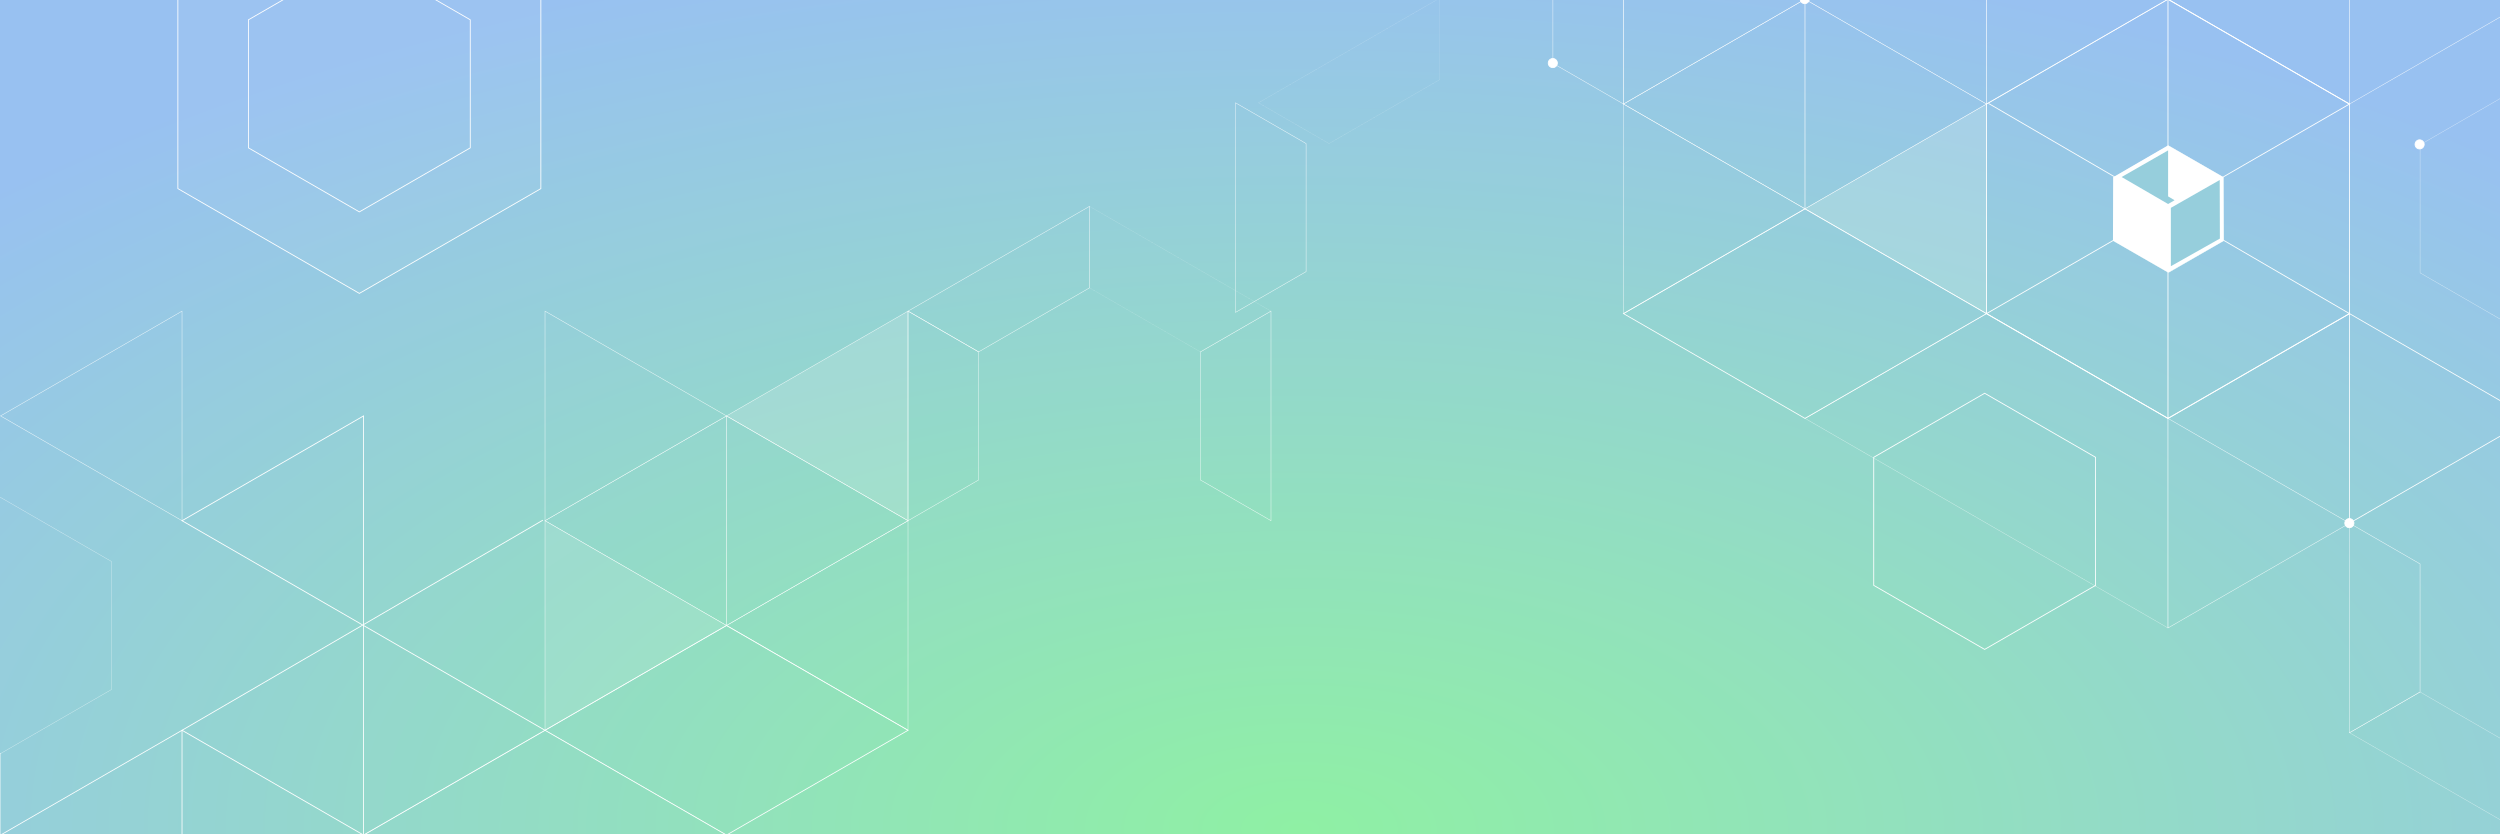
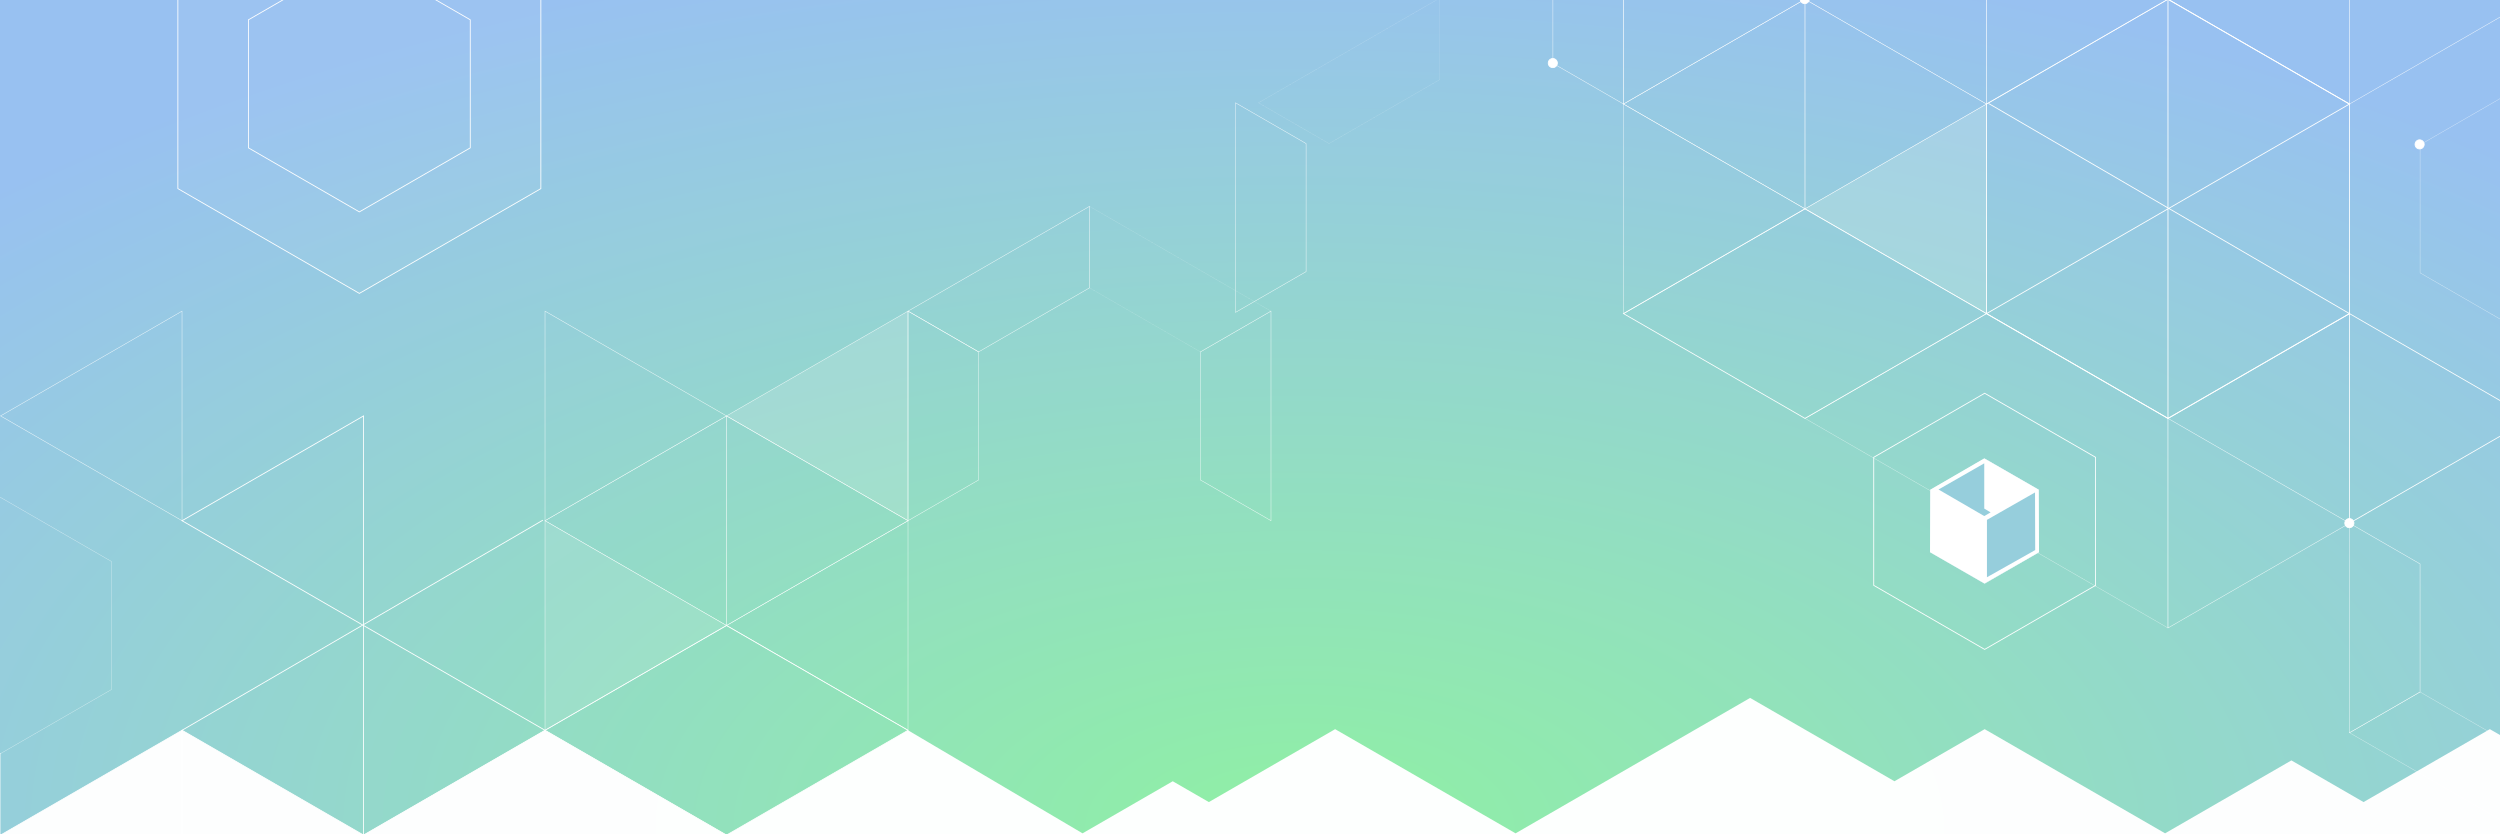
<svg xmlns="http://www.w3.org/2000/svg" xmlns:xlink="http://www.w3.org/1999/xlink" width="1200" height="400" viewBox="0 0 317.5 105.833" version="1.1" id="svg8" enable-background="new">
  <defs id="defs2">
    <linearGradient id="linearGradient10929">
      <stop id="stop10927" offset="0" style="stop-color:#8ff0a4;stop-opacity:1" />
      <stop id="stop10925" offset="1" style="stop-color:#98c1f1;stop-opacity:1;" />
    </linearGradient>
    <radialGradient xlink:href="#linearGradient10929" id="radialGradient10931" cx="126.397" cy="192.753" fx="126.397" fy="192.753" r="162.322" gradientTransform="matrix(1.436003,0.00660932,-0.00326124,0.7074172,-15.77789,-31.88768)" gradientUnits="userSpaceOnUse" />
  </defs>
  <g id="layer2" style="">
    <rect style="opacity:1;vector-effect:none;fill:url(#radialGradient10931);fill-opacity:1;stroke:#5e5c64;stroke-width:0.001px;stroke-linecap:butt;stroke-linejoin:miter;stroke-miterlimit:4;stroke-dasharray:none;stroke-dashoffset:0;stroke-opacity:1;marker:none;marker-start:none;marker-mid:none;marker-end:none;paint-order:normal" id="rect10907" width="324.644" height="112.183" x="-1.852" y="-1.587" />
  </g>
  <g id="layer1" transform="translate(0,-191.1667)">
    <path id="path22728" d="m 275.333,191.072 -23.05,13.308 v 26.616 l 23.05,13.308 23.05,-13.308 v -26.616 z" style="color:#000000;clip-rule:nonzero;display:inline;overflow:visible;visibility:visible;opacity:1;isolation:auto;mix-blend-mode:normal;color-interpolation:sRGB;color-interpolation-filters:linearRGB;solid-color:#000000;solid-opacity:1;vector-effect:none;fill:none;fill-opacity:1;fill-rule:nonzero;stroke:#ffffff;stroke-width:0.106;stroke-linecap:butt;stroke-linejoin:miter;stroke-miterlimit:4;stroke-dasharray:none;stroke-dashoffset:0;stroke-opacity:1;marker:none;marker-start:none;marker-mid:none;marker-end:none;paint-order:normal;color-rendering:auto;image-rendering:auto;shape-rendering:auto;text-rendering:auto;enable-background:accumulate" />
    <path id="path22730" d="m 252.549,204.308 45.834,26.687 -23.05,13.308 v -53.231 l 23.05,13.308 -46.1,26.616 23.05,13.308" style="color:#000000;clip-rule:nonzero;display:inline;overflow:visible;visibility:visible;opacity:1;isolation:auto;mix-blend-mode:normal;color-interpolation:sRGB;color-interpolation-filters:linearRGB;solid-color:#000000;solid-opacity:1;vector-effect:none;fill:none;fill-opacity:1;fill-rule:nonzero;stroke:#ffffff;stroke-width:0.106;stroke-linecap:butt;stroke-linejoin:miter;stroke-miterlimit:4;stroke-dasharray:none;stroke-dashoffset:0;stroke-opacity:1;marker:none;marker-start:none;marker-mid:none;marker-end:none;paint-order:normal;color-rendering:auto;image-rendering:auto;shape-rendering:auto;text-rendering:auto;enable-background:accumulate" />
    <path style="color:#000000;clip-rule:nonzero;display:inline;overflow:visible;visibility:visible;opacity:1;isolation:auto;mix-blend-mode:normal;color-interpolation:sRGB;color-interpolation-filters:linearRGB;solid-color:#000000;solid-opacity:1;vector-effect:none;fill:none;fill-opacity:1;fill-rule:nonzero;stroke:#ffffff;stroke-width:0.106;stroke-linecap:butt;stroke-linejoin:miter;stroke-miterlimit:4;stroke-dasharray:none;stroke-dashoffset:0;stroke-opacity:1;marker:none;marker-start:none;marker-mid:none;marker-end:none;paint-order:normal;color-rendering:auto;image-rendering:auto;shape-rendering:auto;text-rendering:auto;enable-background:accumulate" d="m 252.05,241.11 -14.086,8.133 v 16.265 l 14.086,8.133 14.086,-8.133 v -16.265 z" id="path22732" />
    <path id="path22778" d="m 275.333,191.072 23.05,-13.308 v 26.616 z" style="color:#000000;clip-rule:nonzero;display:inline;overflow:visible;visibility:visible;opacity:1;isolation:auto;mix-blend-mode:normal;color-interpolation:sRGB;color-interpolation-filters:linearRGB;solid-color:#000000;solid-opacity:1;vector-effect:none;fill:none;fill-opacity:1;fill-rule:nonzero;stroke:#ffffff;stroke-width:0.03;stroke-linecap:butt;stroke-linejoin:miter;stroke-miterlimit:4;stroke-dasharray:none;stroke-dashoffset:0;stroke-opacity:1;marker:none;marker-start:none;marker-mid:none;marker-end:none;paint-order:normal;color-rendering:auto;image-rendering:auto;shape-rendering:auto;text-rendering:auto;enable-background:accumulate" />
    <path style="color:#000000;clip-rule:nonzero;display:inline;overflow:visible;visibility:visible;opacity:1;isolation:auto;mix-blend-mode:normal;color-interpolation:sRGB;color-interpolation-filters:linearRGB;solid-color:#000000;solid-opacity:1;vector-effect:none;fill:none;fill-opacity:1;fill-rule:nonzero;stroke:#ffffff;stroke-width:0.05;stroke-linecap:butt;stroke-linejoin:miter;stroke-miterlimit:4;stroke-dasharray:none;stroke-dashoffset:0;stroke-opacity:1;marker:none;marker-start:none;marker-mid:none;marker-end:none;paint-order:normal;color-rendering:auto;image-rendering:auto;shape-rendering:auto;text-rendering:auto;enable-background:accumulate" d="m 321.433,191.072 -23.05,-13.308 v 26.616 z" id="path22780" />
    <path id="path22782" d="m 252.284,204.379 v -26.616 l 23.05,13.308 z" style="color:#000000;clip-rule:nonzero;display:inline;overflow:visible;visibility:visible;opacity:1;isolation:auto;mix-blend-mode:normal;color-interpolation:sRGB;color-interpolation-filters:linearRGB;solid-color:#000000;solid-opacity:1;vector-effect:none;fill:none;fill-opacity:1;fill-rule:nonzero;stroke:#ffffff;stroke-width:0.05;stroke-linecap:butt;stroke-linejoin:miter;stroke-miterlimit:4;stroke-dasharray:none;stroke-dashoffset:0;stroke-opacity:1;marker:none;marker-start:none;marker-mid:none;marker-end:none;paint-order:normal;color-rendering:auto;image-rendering:auto;shape-rendering:auto;text-rendering:auto;enable-background:accumulate" />
    <path style="color:#000000;clip-rule:nonzero;display:inline;overflow:visible;visibility:visible;opacity:1;isolation:auto;mix-blend-mode:normal;color-interpolation:sRGB;color-interpolation-filters:linearRGB;solid-color:#000000;solid-opacity:1;vector-effect:none;fill:none;fill-opacity:1;fill-rule:nonzero;stroke:#ffffff;stroke-width:0.05;stroke-linecap:butt;stroke-linejoin:miter;stroke-miterlimit:4;stroke-dasharray:none;stroke-dashoffset:0;stroke-opacity:1;marker:none;marker-start:none;marker-mid:none;marker-end:none;paint-order:normal;color-rendering:auto;image-rendering:auto;shape-rendering:auto;text-rendering:auto;enable-background:accumulate" d="m 252.284,204.379 v -26.616 l -23.05,13.308 z" id="path22784" />
    <path style="color:#000000;clip-rule:nonzero;display:inline;overflow:visible;visibility:visible;opacity:1;isolation:auto;mix-blend-mode:normal;color-interpolation:sRGB;color-interpolation-filters:linearRGB;solid-color:#000000;solid-opacity:1;vector-effect:none;fill:none;fill-opacity:1;fill-rule:nonzero;stroke:#ffffff;stroke-width:0.03;stroke-linecap:butt;stroke-linejoin:miter;stroke-miterlimit:4;stroke-dasharray:none;stroke-dashoffset:0;stroke-opacity:1;marker:none;marker-start:none;marker-mid:none;marker-end:none;paint-order:normal;color-rendering:auto;image-rendering:auto;shape-rendering:auto;text-rendering:auto;enable-background:accumulate" d="m 229.234,217.687 v -26.616 l 23.05,13.308 z" id="path22786" />
    <path id="path22788" d="m 252.284,230.995 v -26.616 l -23.05,13.308 z" style="color:#000000;clip-rule:nonzero;display:inline;overflow:visible;visibility:visible;opacity:1;isolation:auto;mix-blend-mode:normal;color-interpolation:sRGB;color-interpolation-filters:linearRGB;solid-color:#000000;solid-opacity:1;vector-effect:none;fill:#eafced;fill-opacity:0.189;fill-rule:nonzero;stroke:#ffffff;stroke-width:0.05;stroke-linecap:butt;stroke-linejoin:miter;stroke-miterlimit:4;stroke-dasharray:none;stroke-dashoffset:0;stroke-opacity:1;marker:none;marker-start:none;marker-mid:none;marker-end:none;paint-order:normal;color-rendering:auto;image-rendering:auto;shape-rendering:auto;text-rendering:auto;enable-background:accumulate" />
    <path id="path22790" d="m 206.184,230.995 v -26.616 l 23.05,13.308 z" style="color:#000000;clip-rule:nonzero;display:inline;overflow:visible;visibility:visible;opacity:1;isolation:auto;mix-blend-mode:normal;color-interpolation:sRGB;color-interpolation-filters:linearRGB;solid-color:#000000;solid-opacity:1;vector-effect:none;fill:none;fill-opacity:1;fill-rule:nonzero;stroke:#ffffff;stroke-width:0.05;stroke-linecap:butt;stroke-linejoin:miter;stroke-miterlimit:4;stroke-dasharray:none;stroke-dashoffset:0;stroke-opacity:1;marker:none;marker-start:none;marker-mid:none;marker-end:none;paint-order:normal;color-rendering:auto;image-rendering:auto;shape-rendering:auto;text-rendering:auto;enable-background:accumulate" />
    <path id="path22792" d="m 229.234,217.687 v -26.616 l -23.05,13.308 z" style="color:#000000;clip-rule:nonzero;display:inline;overflow:visible;visibility:visible;opacity:1;isolation:auto;mix-blend-mode:normal;color-interpolation:sRGB;color-interpolation-filters:linearRGB;solid-color:#000000;solid-opacity:1;vector-effect:none;fill:none;fill-opacity:1;fill-rule:nonzero;stroke:#ffffff;stroke-width:0.05;stroke-linecap:butt;stroke-linejoin:miter;stroke-miterlimit:4;stroke-dasharray:none;stroke-dashoffset:0;stroke-opacity:1;marker:none;marker-start:none;marker-mid:none;marker-end:none;paint-order:normal;color-rendering:auto;image-rendering:auto;shape-rendering:auto;text-rendering:auto;enable-background:accumulate" />
    <path id="path22794" d="m 229.234,217.687 -23.05,13.308 23.05,13.308 23.05,-13.308 z" style="color:#000000;clip-rule:nonzero;display:inline;overflow:visible;visibility:visible;opacity:1;isolation:auto;mix-blend-mode:normal;color-interpolation:sRGB;color-interpolation-filters:linearRGB;solid-color:#000000;solid-opacity:1;vector-effect:none;fill:none;fill-opacity:1;fill-rule:nonzero;stroke:#ffffff;stroke-width:0.1;stroke-linecap:butt;stroke-linejoin:miter;stroke-miterlimit:4;stroke-dasharray:none;stroke-dashoffset:0;stroke-opacity:1;marker:none;marker-start:none;marker-mid:none;marker-end:none;paint-order:normal;color-rendering:auto;image-rendering:auto;shape-rendering:auto;text-rendering:auto;enable-background:accumulate" />
    <path id="path22796" d="m 275.333,244.303 v 26.616 l 23.05,-13.308 z" style="color:#000000;clip-rule:nonzero;display:inline;overflow:visible;visibility:visible;opacity:1;isolation:auto;mix-blend-mode:normal;color-interpolation:sRGB;color-interpolation-filters:linearRGB;solid-color:#000000;solid-opacity:1;vector-effect:none;fill:none;fill-opacity:1;fill-rule:nonzero;stroke:#ffffff;stroke-width:0.05;stroke-linecap:butt;stroke-linejoin:miter;stroke-miterlimit:4;stroke-dasharray:none;stroke-dashoffset:0;stroke-opacity:1;marker:none;marker-start:none;marker-mid:none;marker-end:none;paint-order:normal;color-rendering:auto;image-rendering:auto;shape-rendering:auto;text-rendering:auto;enable-background:accumulate" />
    <path id="path22798" d="m 275.333,244.303 v 26.616 l -46.099,-26.616 23.05,-13.308 z" style="color:#000000;clip-rule:nonzero;display:inline;overflow:visible;visibility:visible;opacity:1;isolation:auto;mix-blend-mode:normal;color-interpolation:sRGB;color-interpolation-filters:linearRGB;solid-color:#000000;solid-opacity:1;vector-effect:none;fill:none;fill-opacity:1;fill-rule:nonzero;stroke:#ffffff;stroke-width:0.03;stroke-linecap:butt;stroke-linejoin:miter;stroke-miterlimit:4;stroke-dasharray:none;stroke-dashoffset:0;stroke-opacity:1;marker:none;marker-start:none;marker-mid:none;marker-end:none;paint-order:normal;color-rendering:auto;image-rendering:auto;shape-rendering:auto;text-rendering:auto;enable-background:accumulate" />
    <path style="color:#000000;clip-rule:nonzero;display:inline;overflow:visible;visibility:visible;opacity:1;isolation:auto;mix-blend-mode:normal;color-interpolation:sRGB;color-interpolation-filters:linearRGB;solid-color:#000000;solid-opacity:1;vector-effect:none;fill:none;fill-opacity:1;fill-rule:nonzero;stroke:#ffffff;stroke-width:0.05;stroke-linecap:butt;stroke-linejoin:miter;stroke-miterlimit:4;stroke-dasharray:none;stroke-dashoffset:0;stroke-opacity:1;marker:none;marker-start:none;marker-mid:none;marker-end:none;paint-order:normal;color-rendering:auto;image-rendering:auto;shape-rendering:auto;text-rendering:auto;enable-background:accumulate" d="m 206.184,204.379 v -26.616 l 23.05,13.308 z" id="path22800" />
    <path id="path22802" d="m 156.909,204.222 v 26.616 l 8.964,-5.175 v -16.265 z" style="color:#000000;clip-rule:nonzero;display:inline;overflow:visible;visibility:visible;opacity:1;isolation:auto;mix-blend-mode:normal;color-interpolation:sRGB;color-interpolation-filters:linearRGB;solid-color:#000000;solid-opacity:1;vector-effect:none;fill:none;fill-opacity:1;fill-rule:nonzero;stroke:#ffffff;stroke-width:0.05;stroke-linecap:butt;stroke-linejoin:miter;stroke-miterlimit:4;stroke-dasharray:none;stroke-dashoffset:0;stroke-opacity:1;marker:none;marker-start:none;marker-mid:none;marker-end:none;paint-order:normal;color-rendering:auto;image-rendering:auto;shape-rendering:auto;text-rendering:auto;enable-background:accumulate" />
    <path style="color:#000000;clip-rule:nonzero;display:inline;overflow:visible;visibility:visible;opacity:1;isolation:auto;mix-blend-mode:normal;color-interpolation:sRGB;color-interpolation-filters:linearRGB;solid-color:#000000;solid-opacity:1;vector-effect:none;fill:none;fill-opacity:1;fill-rule:nonzero;stroke:#ffffff;stroke-width:0.05;stroke-linecap:butt;stroke-linejoin:miter;stroke-miterlimit:4;stroke-dasharray:none;stroke-dashoffset:0;stroke-opacity:1;marker:none;marker-start:none;marker-mid:none;marker-end:none;paint-order:normal;color-rendering:auto;image-rendering:auto;shape-rendering:auto;text-rendering:auto;enable-background:accumulate" d="m 206.184,177.764 v 26.616 l -8.964,-5.175 v -16.265 z" id="path22804" />
    <path id="path22806" d="M 206.184,177.764 183.134,164.456 v 10.35 l 14.086,8.133 z" style="color:#000000;clip-rule:nonzero;display:inline;overflow:visible;visibility:visible;opacity:1;isolation:auto;mix-blend-mode:normal;color-interpolation:sRGB;color-interpolation-filters:linearRGB;solid-color:#000000;solid-opacity:1;vector-effect:none;fill:none;fill-opacity:1;fill-rule:nonzero;stroke:#ffffff;stroke-width:0.05;stroke-linecap:butt;stroke-linejoin:miter;stroke-miterlimit:4;stroke-dasharray:none;stroke-dashoffset:0;stroke-opacity:1;marker:none;marker-start:none;marker-mid:none;marker-end:none;paint-order:normal;color-rendering:auto;image-rendering:auto;shape-rendering:auto;text-rendering:auto;enable-background:accumulate" />
    <path style="color:#000000;clip-rule:nonzero;display:inline;overflow:visible;visibility:visible;opacity:1;isolation:auto;mix-blend-mode:normal;color-interpolation:sRGB;color-interpolation-filters:linearRGB;solid-color:#000000;solid-opacity:1;vector-effect:none;fill:none;fill-opacity:1;fill-rule:nonzero;stroke:#ffffff;stroke-width:0.01;stroke-linecap:butt;stroke-linejoin:miter;stroke-miterlimit:4;stroke-dasharray:none;stroke-dashoffset:0;stroke-opacity:1;marker:none;marker-start:none;marker-mid:none;marker-end:none;paint-order:normal;color-rendering:auto;image-rendering:auto;shape-rendering:auto;text-rendering:auto;enable-background:accumulate" d="m 159.82,204.222 23.05,-13.308 v 10.35 l -14.086,8.133 z" id="path22808" />
    <path style="color:#000000;clip-rule:nonzero;display:inline;overflow:visible;visibility:visible;opacity:1;isolation:auto;mix-blend-mode:normal;color-interpolation:sRGB;color-interpolation-filters:linearRGB;solid-color:#000000;solid-opacity:1;vector-effect:none;fill:none;fill-opacity:1;fill-rule:nonzero;stroke:#ffffff;stroke-width:0.05;stroke-linecap:butt;stroke-linejoin:miter;stroke-miterlimit:4;stroke-dasharray:none;stroke-dashoffset:0;stroke-opacity:1;marker:none;marker-start:none;marker-mid:none;marker-end:none;paint-order:normal;color-rendering:auto;image-rendering:auto;shape-rendering:auto;text-rendering:auto;enable-background:accumulate" d="m 298.383,284.226 v -26.616 l 8.964,5.175 v 16.265 z" id="path22810" />
    <path id="path22812" d="m 344.483,230.995 v -26.616 l -8.964,5.175 v 16.265 z" style="color:#000000;clip-rule:nonzero;display:inline;overflow:visible;visibility:visible;opacity:1;isolation:auto;mix-blend-mode:normal;color-interpolation:sRGB;color-interpolation-filters:linearRGB;solid-color:#000000;solid-opacity:1;vector-effect:none;fill:none;fill-opacity:1;fill-rule:nonzero;stroke:#ffffff;stroke-width:0.03;stroke-linecap:butt;stroke-linejoin:miter;stroke-miterlimit:4;stroke-dasharray:none;stroke-dashoffset:0;stroke-opacity:1;marker:none;marker-start:none;marker-mid:none;marker-end:none;paint-order:normal;color-rendering:auto;image-rendering:auto;shape-rendering:auto;text-rendering:auto;enable-background:accumulate" />
    <path style="color:#000000;clip-rule:nonzero;display:inline;overflow:visible;visibility:visible;opacity:1;isolation:auto;mix-blend-mode:normal;color-interpolation:sRGB;color-interpolation-filters:linearRGB;solid-color:#000000;solid-opacity:1;vector-effect:none;fill:none;fill-opacity:1;fill-rule:nonzero;stroke:#ffffff;stroke-width:0.05;stroke-linecap:butt;stroke-linejoin:miter;stroke-miterlimit:4;stroke-dasharray:none;stroke-dashoffset:0;stroke-opacity:1;marker:none;marker-start:none;marker-mid:none;marker-end:none;paint-order:normal;color-rendering:auto;image-rendering:auto;shape-rendering:auto;text-rendering:auto;enable-background:accumulate" d="m 344.483,230.995 -23.05,13.308 v -10.35 l 14.086,-8.133 z" id="path22814" />
    <path id="path22816" d="m 298.383,284.226 23.05,13.308 v -10.35 l -14.086,-8.133 z" style="color:#000000;clip-rule:nonzero;display:inline;overflow:visible;visibility:visible;opacity:1;isolation:auto;mix-blend-mode:normal;color-interpolation:sRGB;color-interpolation-filters:linearRGB;solid-color:#000000;solid-opacity:1;vector-effect:none;fill:none;fill-opacity:1;fill-rule:nonzero;stroke:#ffffff;stroke-width:0.03;stroke-linecap:butt;stroke-linejoin:miter;stroke-miterlimit:4;stroke-dasharray:none;stroke-dashoffset:0;stroke-opacity:1;marker:none;marker-start:none;marker-mid:none;marker-end:none;paint-order:normal;color-rendering:auto;image-rendering:auto;shape-rendering:auto;text-rendering:auto;enable-background:accumulate" />
    <path id="path22818" d="m 321.433,244.303 -23.05,-13.308 v 26.616 z" style="color:#000000;clip-rule:nonzero;display:inline;overflow:visible;visibility:visible;opacity:1;isolation:auto;mix-blend-mode:normal;color-interpolation:sRGB;color-interpolation-filters:linearRGB;solid-color:#000000;solid-opacity:1;vector-effect:none;fill:none;fill-opacity:1;fill-rule:nonzero;stroke:#ffffff;stroke-width:0.1;stroke-linecap:butt;stroke-linejoin:miter;stroke-miterlimit:4;stroke-dasharray:none;stroke-dashoffset:0;stroke-opacity:1;marker:none;marker-start:none;marker-mid:none;marker-end:none;paint-order:normal;color-rendering:auto;image-rendering:auto;shape-rendering:auto;text-rendering:auto;enable-background:accumulate" />
    <circle cy="257.606" cx="298.37" id="circle22820" style="color:#000000;clip-rule:nonzero;display:inline;overflow:visible;visibility:visible;opacity:1;isolation:auto;mix-blend-mode:normal;color-interpolation:sRGB;color-interpolation-filters:linearRGB;solid-color:#000000;solid-opacity:1;vector-effect:none;fill:#ffffff;fill-opacity:1;fill-rule:nonzero;stroke:#ffffff;stroke-width:0.1;stroke-linecap:butt;stroke-linejoin:miter;stroke-miterlimit:4;stroke-dasharray:none;stroke-dashoffset:0;stroke-opacity:1;marker:none;marker-start:none;marker-mid:none;marker-end:none;paint-order:normal;color-rendering:auto;image-rendering:auto;shape-rendering:auto;text-rendering:auto;enable-background:accumulate" r="0.582" />
    <circle style="color:#000000;clip-rule:nonzero;display:inline;overflow:visible;visibility:visible;opacity:1;isolation:auto;mix-blend-mode:normal;color-interpolation:sRGB;color-interpolation-filters:linearRGB;solid-color:#000000;solid-opacity:1;vector-effect:none;fill:#ffffff;fill-opacity:1;fill-rule:nonzero;stroke:#ffffff;stroke-width:0.1;stroke-linecap:butt;stroke-linejoin:miter;stroke-miterlimit:4;stroke-dasharray:none;stroke-dashoffset:0;stroke-opacity:1;marker:none;marker-start:none;marker-mid:none;marker-end:none;paint-order:normal;color-rendering:auto;image-rendering:auto;shape-rendering:auto;text-rendering:auto;enable-background:accumulate" id="circle22822" cx="229.201" cy="191.051" r="0.582" />
    <circle cy="199.177" cx="197.206" id="circle22824" style="color:#000000;clip-rule:nonzero;display:inline;overflow:visible;visibility:visible;opacity:1;isolation:auto;mix-blend-mode:normal;color-interpolation:sRGB;color-interpolation-filters:linearRGB;solid-color:#000000;solid-opacity:1;vector-effect:none;fill:#ffffff;fill-opacity:1;fill-rule:nonzero;stroke:#ffffff;stroke-width:0.1;stroke-linecap:butt;stroke-linejoin:miter;stroke-miterlimit:4;stroke-dasharray:none;stroke-dashoffset:0;stroke-opacity:1;marker:none;marker-start:none;marker-mid:none;marker-end:none;paint-order:normal;color-rendering:auto;image-rendering:auto;shape-rendering:auto;text-rendering:auto;enable-background:accumulate" r="0.582" />
    <path id="path22826" d="m 321.433,201.422 -14.086,8.133 v 16.265 l 14.086,8.133 14.086,-8.133 v -16.265 z" style="color:#000000;clip-rule:nonzero;display:inline;overflow:visible;visibility:visible;opacity:1;isolation:auto;mix-blend-mode:normal;color-interpolation:sRGB;color-interpolation-filters:linearRGB;solid-color:#000000;solid-opacity:1;vector-effect:none;fill:none;fill-opacity:1;fill-rule:nonzero;stroke:#ffffff;stroke-width:0.03;stroke-linecap:butt;stroke-linejoin:miter;stroke-miterlimit:4;stroke-dasharray:none;stroke-dashoffset:0;stroke-opacity:1;marker:none;marker-start:none;marker-mid:none;marker-end:none;paint-order:normal;color-rendering:auto;image-rendering:auto;shape-rendering:auto;text-rendering:auto;enable-background:accumulate" />
    <circle style="color:#000000;clip-rule:nonzero;display:inline;overflow:visible;visibility:visible;opacity:1;isolation:auto;mix-blend-mode:normal;color-interpolation:sRGB;color-interpolation-filters:linearRGB;solid-color:#000000;solid-opacity:1;vector-effect:none;fill:#ffffff;fill-opacity:1;fill-rule:nonzero;stroke:#ffffff;stroke-width:0.1;stroke-linecap:butt;stroke-linejoin:miter;stroke-miterlimit:4;stroke-dasharray:none;stroke-dashoffset:0;stroke-opacity:1;marker:none;marker-start:none;marker-mid:none;marker-end:none;paint-order:normal;color-rendering:auto;image-rendering:auto;shape-rendering:auto;text-rendering:auto;enable-background:accumulate" id="circle22828" cx="307.29" cy="209.504" r="0.582" />
    <circle cy="177.763" cx="298.301" id="circle22830" style="color:#000000;clip-rule:nonzero;display:inline;overflow:visible;visibility:visible;opacity:1;isolation:auto;mix-blend-mode:normal;color-interpolation:sRGB;color-interpolation-filters:linearRGB;solid-color:#000000;solid-opacity:1;vector-effect:none;fill:#ffffff;fill-opacity:1;fill-rule:nonzero;stroke:#ffffff;stroke-width:0.1;stroke-linecap:butt;stroke-linejoin:miter;stroke-miterlimit:4;stroke-dasharray:none;stroke-dashoffset:0;stroke-opacity:1;marker:none;marker-start:none;marker-mid:none;marker-end:none;paint-order:normal;color-rendering:auto;image-rendering:auto;shape-rendering:auto;text-rendering:auto;enable-background:accumulate" r="0.582" />
    <path style="color:#000000;clip-rule:nonzero;display:inline;overflow:visible;visibility:visible;opacity:1;isolation:auto;mix-blend-mode:normal;color-interpolation:sRGB;color-interpolation-filters:linearRGB;solid-color:#000000;solid-opacity:1;vector-effect:none;fill:#eafced;fill-opacity:0.039;fill-rule:nonzero;stroke:#ffffff;stroke-width:0.106;stroke-linecap:butt;stroke-linejoin:miter;stroke-miterlimit:4;stroke-dasharray:none;stroke-dashoffset:0;stroke-opacity:1;marker:none;marker-start:none;marker-mid:none;marker-end:none;paint-order:normal;color-rendering:auto;image-rendering:auto;shape-rendering:auto;text-rendering:auto;enable-background:accumulate" d="m 45.638,175.197 23.05,13.308 v 26.616 L 45.638,228.428 22.588,215.12 v -26.616 z" id="path10847" />
    <path style="color:#000000;clip-rule:nonzero;display:inline;overflow:visible;visibility:visible;opacity:1;isolation:auto;mix-blend-mode:normal;color-interpolation:sRGB;color-interpolation-filters:linearRGB;solid-color:#000000;solid-opacity:1;vector-effect:none;fill:none;fill-opacity:1;fill-rule:nonzero;stroke:#ffffff;stroke-width:0.106;stroke-linecap:butt;stroke-linejoin:miter;stroke-miterlimit:4;stroke-dasharray:none;stroke-dashoffset:0;stroke-opacity:1;marker:none;marker-start:none;marker-mid:none;marker-end:none;paint-order:normal;color-rendering:auto;image-rendering:auto;shape-rendering:auto;text-rendering:auto;enable-background:accumulate" d="m 68.952,257.225 -45.834,26.687 23.05,13.308 v -53.231 l -23.05,13.308 46.1,26.616 -23.05,13.308" id="path10849" />
    <path id="path10851" d="m 45.638,185.547 14.086,8.133 v 16.265 L 45.638,218.077 31.552,209.945 v -16.265 z" style="color:#000000;clip-rule:nonzero;display:inline;overflow:visible;visibility:visible;opacity:1;isolation:auto;mix-blend-mode:normal;color-interpolation:sRGB;color-interpolation-filters:linearRGB;solid-color:#000000;solid-opacity:1;vector-effect:none;fill:none;fill-opacity:1;fill-rule:nonzero;stroke:#ffffff;stroke-width:0.106;stroke-linecap:butt;stroke-linejoin:miter;stroke-miterlimit:4;stroke-dasharray:none;stroke-dashoffset:0;stroke-opacity:1;marker:none;marker-start:none;marker-mid:none;marker-end:none;paint-order:normal;color-rendering:auto;image-rendering:auto;shape-rendering:auto;text-rendering:auto;enable-background:accumulate" />
    <path style="color:#000000;clip-rule:nonzero;display:inline;overflow:visible;visibility:visible;opacity:1;isolation:auto;mix-blend-mode:normal;color-interpolation:sRGB;color-interpolation-filters:linearRGB;solid-color:#000000;solid-opacity:1;vector-effect:none;fill:none;fill-opacity:1;fill-rule:nonzero;stroke:#ffffff;stroke-width:0.03;stroke-linecap:butt;stroke-linejoin:miter;stroke-miterlimit:4;stroke-dasharray:none;stroke-dashoffset:0;stroke-opacity:1;marker:none;marker-start:none;marker-mid:none;marker-end:none;paint-order:normal;color-rendering:auto;image-rendering:auto;shape-rendering:auto;text-rendering:auto;enable-background:accumulate" d="M 45.638,175.197 22.588,161.889 v 26.616 z" id="path10853" />
    <path id="path10855" d="M 0.068,243.988 23.117,230.68 v 26.616 z" style="color:#000000;clip-rule:nonzero;display:inline;overflow:visible;visibility:visible;opacity:1;isolation:auto;mix-blend-mode:normal;color-interpolation:sRGB;color-interpolation-filters:linearRGB;solid-color:#000000;solid-opacity:1;vector-effect:none;fill:none;fill-opacity:1;fill-rule:nonzero;stroke:#ffffff;stroke-width:0.05;stroke-linecap:butt;stroke-linejoin:miter;stroke-miterlimit:4;stroke-dasharray:none;stroke-dashoffset:0;stroke-opacity:1;marker:none;marker-start:none;marker-mid:none;marker-end:none;paint-order:normal;color-rendering:auto;image-rendering:auto;shape-rendering:auto;text-rendering:auto;enable-background:accumulate" />
    <path style="color:#000000;clip-rule:nonzero;display:inline;overflow:visible;visibility:visible;opacity:1;isolation:auto;mix-blend-mode:normal;color-interpolation:sRGB;color-interpolation-filters:linearRGB;solid-color:#000000;solid-opacity:1;vector-effect:none;fill:none;fill-opacity:1;fill-rule:nonzero;stroke:#ffffff;stroke-width:0.05;stroke-linecap:butt;stroke-linejoin:miter;stroke-miterlimit:4;stroke-dasharray:none;stroke-dashoffset:0;stroke-opacity:1;marker:none;marker-start:none;marker-mid:none;marker-end:none;paint-order:normal;color-rendering:auto;image-rendering:auto;shape-rendering:auto;text-rendering:auto;enable-background:accumulate" d="M 68.688,188.504 V 161.889 l -23.05,13.308 z" id="path10857" />
    <path id="path10859" d="M 69.217,257.296 V 230.68 L 92.267,243.988 Z" style="color:#000000;clip-rule:nonzero;display:inline;overflow:visible;visibility:visible;opacity:1;isolation:auto;mix-blend-mode:normal;color-interpolation:sRGB;color-interpolation-filters:linearRGB;solid-color:#000000;solid-opacity:1;vector-effect:none;fill:none;fill-opacity:1;fill-rule:nonzero;stroke:#ffffff;stroke-width:0.05;stroke-linecap:butt;stroke-linejoin:miter;stroke-miterlimit:4;stroke-dasharray:none;stroke-dashoffset:0;stroke-opacity:1;marker:none;marker-start:none;marker-mid:none;marker-end:none;paint-order:normal;color-rendering:auto;image-rendering:auto;shape-rendering:auto;text-rendering:auto;enable-background:accumulate" />
    <path id="path10861" d="M 92.267,270.604 V 243.988 L 69.217,257.296 Z" style="color:#000000;clip-rule:nonzero;display:inline;overflow:visible;visibility:visible;opacity:1;isolation:auto;mix-blend-mode:normal;color-interpolation:sRGB;color-interpolation-filters:linearRGB;solid-color:#000000;solid-opacity:1;vector-effect:none;fill:none;fill-opacity:1;fill-rule:nonzero;stroke:#ffffff;stroke-width:0.03;stroke-linecap:butt;stroke-linejoin:miter;stroke-miterlimit:4;stroke-dasharray:none;stroke-dashoffset:0;stroke-opacity:1;marker:none;marker-start:none;marker-mid:none;marker-end:none;paint-order:normal;color-rendering:auto;image-rendering:auto;shape-rendering:auto;text-rendering:auto;enable-background:accumulate" />
    <path style="color:#000000;clip-rule:nonzero;display:inline;overflow:visible;visibility:visible;opacity:1;isolation:auto;mix-blend-mode:normal;color-interpolation:sRGB;color-interpolation-filters:linearRGB;solid-color:#000000;solid-opacity:1;vector-effect:none;fill:#eafced;fill-opacity:0.118;fill-rule:nonzero;stroke:#ffffff;stroke-width:0.05;stroke-linecap:butt;stroke-linejoin:miter;stroke-miterlimit:4;stroke-dasharray:none;stroke-dashoffset:0;stroke-opacity:1;marker:none;marker-start:none;marker-mid:none;marker-end:none;paint-order:normal;color-rendering:auto;image-rendering:auto;shape-rendering:auto;text-rendering:auto;enable-background:accumulate" d="m 69.217,283.912 v -26.616 l 23.05,13.308 z" id="path10863" />
    <path style="color:#000000;clip-rule:nonzero;display:inline;overflow:visible;visibility:visible;opacity:1;isolation:auto;mix-blend-mode:normal;color-interpolation:sRGB;color-interpolation-filters:linearRGB;solid-color:#000000;solid-opacity:1;vector-effect:none;fill:none;fill-opacity:1;fill-rule:nonzero;stroke:#ffffff;stroke-width:0.05;stroke-linecap:butt;stroke-linejoin:miter;stroke-miterlimit:4;stroke-dasharray:none;stroke-dashoffset:0;stroke-opacity:1;marker:none;marker-start:none;marker-mid:none;marker-end:none;paint-order:normal;color-rendering:auto;image-rendering:auto;shape-rendering:auto;text-rendering:auto;enable-background:accumulate" d="m 115.317,283.912 v -26.616 l -23.05,13.308 z" id="path10865" />
    <path style="color:#000000;clip-rule:nonzero;display:inline;overflow:visible;visibility:visible;opacity:1;isolation:auto;mix-blend-mode:normal;color-interpolation:sRGB;color-interpolation-filters:linearRGB;solid-color:#000000;solid-opacity:1;vector-effect:none;fill:none;fill-opacity:1;fill-rule:nonzero;stroke:#ffffff;stroke-width:0.05;stroke-linecap:butt;stroke-linejoin:miter;stroke-miterlimit:4;stroke-dasharray:none;stroke-dashoffset:0;stroke-opacity:1;marker:none;marker-start:none;marker-mid:none;marker-end:none;paint-order:normal;color-rendering:auto;image-rendering:auto;shape-rendering:auto;text-rendering:auto;enable-background:accumulate" d="m 92.267,270.604 v -26.616 l 23.05,13.308 z" id="path10867" />
    <path style="color:#000000;clip-rule:nonzero;display:inline;overflow:visible;visibility:visible;opacity:1;isolation:auto;mix-blend-mode:normal;color-interpolation:sRGB;color-interpolation-filters:linearRGB;solid-color:#000000;solid-opacity:1;vector-effect:none;fill:none;fill-opacity:1;fill-rule:nonzero;stroke:#ffffff;stroke-width:0.1;stroke-linecap:butt;stroke-linejoin:miter;stroke-miterlimit:4;stroke-dasharray:none;stroke-dashoffset:0;stroke-opacity:1;marker:none;marker-start:none;marker-mid:none;marker-end:none;paint-order:normal;color-rendering:auto;image-rendering:auto;shape-rendering:auto;text-rendering:auto;enable-background:accumulate" d="m 92.267,270.604 23.05,13.308 -23.05,13.308 -23.05,-13.308 z" id="path10869" />
    <path style="color:#000000;clip-rule:nonzero;display:inline;overflow:visible;visibility:visible;opacity:1;isolation:auto;mix-blend-mode:normal;color-interpolation:sRGB;color-interpolation-filters:linearRGB;solid-color:#000000;solid-opacity:1;vector-effect:none;fill:none;fill-opacity:1;fill-rule:nonzero;stroke:#ffffff;stroke-width:0.05;stroke-linecap:butt;stroke-linejoin:miter;stroke-miterlimit:4;stroke-dasharray:none;stroke-dashoffset:0;stroke-opacity:1;marker:none;marker-start:none;marker-mid:none;marker-end:none;paint-order:normal;color-rendering:auto;image-rendering:auto;shape-rendering:auto;text-rendering:auto;enable-background:accumulate" d="m 46.167,297.219 v 26.616 L 23.117,310.527 Z" id="path10871" />
    <path style="color:#000000;clip-rule:nonzero;display:inline;overflow:visible;visibility:visible;opacity:1;isolation:auto;mix-blend-mode:normal;color-interpolation:sRGB;color-interpolation-filters:linearRGB;solid-color:#000000;solid-opacity:1;vector-effect:none;fill:none;fill-opacity:1;fill-rule:nonzero;stroke:#ffffff;stroke-width:0.03;stroke-linecap:butt;stroke-linejoin:miter;stroke-miterlimit:4;stroke-dasharray:none;stroke-dashoffset:0;stroke-opacity:1;marker:none;marker-start:none;marker-mid:none;marker-end:none;paint-order:normal;color-rendering:auto;image-rendering:auto;shape-rendering:auto;text-rendering:auto;enable-background:accumulate" d="m 46.167,297.219 v 26.616 L 92.267,297.219 69.217,283.912 Z" id="path10873" />
    <path id="path10875" d="M 115.317,257.296 V 230.68 L 92.267,243.988 Z" style="color:#000000;clip-rule:nonzero;display:inline;overflow:visible;visibility:visible;opacity:1;isolation:auto;mix-blend-mode:normal;color-interpolation:sRGB;color-interpolation-filters:linearRGB;solid-color:#000000;solid-opacity:1;vector-effect:none;fill:#f6f5f4;fill-opacity:0.157;fill-rule:nonzero;stroke:#ffffff;stroke-width:0.05;stroke-linecap:butt;stroke-linejoin:miter;stroke-miterlimit:4;stroke-dasharray:none;stroke-dashoffset:0;stroke-opacity:1;marker:none;marker-start:none;marker-mid:none;marker-end:none;paint-order:normal;color-rendering:auto;image-rendering:auto;shape-rendering:auto;text-rendering:auto;enable-background:accumulate" />
    <path style="color:#000000;clip-rule:nonzero;display:inline;overflow:visible;visibility:visible;opacity:1;isolation:auto;mix-blend-mode:normal;color-interpolation:sRGB;color-interpolation-filters:linearRGB;solid-color:#000000;solid-opacity:1;vector-effect:none;fill:none;fill-opacity:1;fill-rule:nonzero;stroke:#ffffff;stroke-width:0.05;stroke-linecap:butt;stroke-linejoin:miter;stroke-miterlimit:4;stroke-dasharray:none;stroke-dashoffset:0;stroke-opacity:1;marker:none;marker-start:none;marker-mid:none;marker-end:none;paint-order:normal;color-rendering:auto;image-rendering:auto;shape-rendering:auto;text-rendering:auto;enable-background:accumulate" d="m 161.416,230.68 v 26.616 l -8.964,-5.175 v -16.265 z" id="path10877" />
    <path id="path10879" d="m 115.317,230.68 v 26.616 l 8.964,-5.175 v -16.265 z" style="color:#000000;clip-rule:nonzero;display:inline;overflow:visible;visibility:visible;opacity:1;isolation:auto;mix-blend-mode:normal;color-interpolation:sRGB;color-interpolation-filters:linearRGB;solid-color:#000000;solid-opacity:1;vector-effect:none;fill:none;fill-opacity:1;fill-rule:nonzero;stroke:#ffffff;stroke-width:0.05;stroke-linecap:butt;stroke-linejoin:miter;stroke-miterlimit:4;stroke-dasharray:none;stroke-dashoffset:0;stroke-opacity:1;marker:none;marker-start:none;marker-mid:none;marker-end:none;paint-order:normal;color-rendering:auto;image-rendering:auto;shape-rendering:auto;text-rendering:auto;enable-background:accumulate" />
    <path style="color:#000000;clip-rule:nonzero;display:inline;overflow:visible;visibility:visible;opacity:1;isolation:auto;mix-blend-mode:normal;color-interpolation:sRGB;color-interpolation-filters:linearRGB;solid-color:#000000;solid-opacity:1;vector-effect:none;fill:none;fill-opacity:1;fill-rule:nonzero;stroke:#ffffff;stroke-width:0.05;stroke-linecap:butt;stroke-linejoin:miter;stroke-miterlimit:4;stroke-dasharray:none;stroke-dashoffset:0;stroke-opacity:1;marker:none;marker-start:none;marker-mid:none;marker-end:none;paint-order:normal;color-rendering:auto;image-rendering:auto;shape-rendering:auto;text-rendering:auto;enable-background:accumulate" d="m 115.317,230.68 23.05,-13.308 v 10.35 l -14.086,8.133 z" id="path10881" />
    <path id="path10883" d="m 161.416,230.68 -23.05,-13.308 v 10.35 l 14.086,8.133 z" style="color:#000000;clip-rule:nonzero;display:inline;overflow:visible;visibility:visible;opacity:1;isolation:auto;mix-blend-mode:normal;color-interpolation:sRGB;color-interpolation-filters:linearRGB;solid-color:#000000;solid-opacity:1;vector-effect:none;fill:none;fill-opacity:1;fill-rule:nonzero;stroke:#ffffff;stroke-width:0.01;stroke-linecap:butt;stroke-linejoin:miter;stroke-miterlimit:4;stroke-dasharray:none;stroke-dashoffset:0;stroke-opacity:1;marker:none;marker-start:none;marker-mid:none;marker-end:none;paint-order:normal;color-rendering:auto;image-rendering:auto;shape-rendering:auto;text-rendering:auto;enable-background:accumulate" />
    <path id="path10885" d="m 23.117,337.143 v -26.616 l -8.964,5.175 v 16.265 z" style="color:#000000;clip-rule:nonzero;display:inline;overflow:visible;visibility:visible;opacity:1;isolation:auto;mix-blend-mode:normal;color-interpolation:sRGB;color-interpolation-filters:linearRGB;solid-color:#000000;solid-opacity:1;vector-effect:none;fill:none;fill-opacity:1;fill-rule:nonzero;stroke:#ffffff;stroke-width:0.05;stroke-linecap:butt;stroke-linejoin:miter;stroke-miterlimit:4;stroke-dasharray:none;stroke-dashoffset:0;stroke-opacity:1;marker:none;marker-start:none;marker-mid:none;marker-end:none;paint-order:normal;color-rendering:auto;image-rendering:auto;shape-rendering:auto;text-rendering:auto;enable-background:accumulate" />
    <path style="color:#000000;clip-rule:nonzero;display:inline;overflow:visible;visibility:visible;opacity:1;isolation:auto;mix-blend-mode:normal;color-interpolation:sRGB;color-interpolation-filters:linearRGB;solid-color:#000000;solid-opacity:1;vector-effect:none;fill:none;fill-opacity:1;fill-rule:nonzero;stroke:#ffffff;stroke-width:0.03;stroke-linecap:butt;stroke-linejoin:miter;stroke-miterlimit:4;stroke-dasharray:none;stroke-dashoffset:0;stroke-opacity:1;marker:none;marker-start:none;marker-mid:none;marker-end:none;paint-order:normal;color-rendering:auto;image-rendering:auto;shape-rendering:auto;text-rendering:auto;enable-background:accumulate" d="m -22.982,283.912 v -26.616 l 8.964,5.175 v 16.265 z" id="path10887" />
    <path id="path10889" d="M -22.982,283.912 0.068,297.219 V 286.869 L -14.018,278.736 Z" style="color:#000000;clip-rule:nonzero;display:inline;overflow:visible;visibility:visible;opacity:1;isolation:auto;mix-blend-mode:normal;color-interpolation:sRGB;color-interpolation-filters:linearRGB;solid-color:#000000;solid-opacity:1;vector-effect:none;fill:none;fill-opacity:1;fill-rule:nonzero;stroke:#ffffff;stroke-width:0.05;stroke-linecap:butt;stroke-linejoin:miter;stroke-miterlimit:4;stroke-dasharray:none;stroke-dashoffset:0;stroke-opacity:1;marker:none;marker-start:none;marker-mid:none;marker-end:none;paint-order:normal;color-rendering:auto;image-rendering:auto;shape-rendering:auto;text-rendering:auto;enable-background:accumulate" />
    <path style="color:#000000;clip-rule:nonzero;display:inline;overflow:visible;visibility:visible;opacity:1;isolation:auto;mix-blend-mode:normal;color-interpolation:sRGB;color-interpolation-filters:linearRGB;solid-color:#000000;solid-opacity:1;vector-effect:none;fill:none;fill-opacity:1;fill-rule:nonzero;stroke:#ffffff;stroke-width:0.03;stroke-linecap:butt;stroke-linejoin:miter;stroke-miterlimit:4;stroke-dasharray:none;stroke-dashoffset:0;stroke-opacity:1;marker:none;marker-start:none;marker-mid:none;marker-end:none;paint-order:normal;color-rendering:auto;image-rendering:auto;shape-rendering:auto;text-rendering:auto;enable-background:accumulate" d="M 23.117,337.143 0.068,350.451 V 340.1 L 14.154,331.967 Z" id="path10891" />
    <path style="color:#000000;clip-rule:nonzero;display:inline;overflow:visible;visibility:visible;opacity:1;isolation:auto;mix-blend-mode:normal;color-interpolation:sRGB;color-interpolation-filters:linearRGB;solid-color:#000000;solid-opacity:1;vector-effect:none;fill:none;fill-opacity:1;fill-rule:nonzero;stroke:#ffffff;stroke-width:0.1;stroke-linecap:butt;stroke-linejoin:miter;stroke-miterlimit:4;stroke-dasharray:none;stroke-dashoffset:0;stroke-opacity:1;marker:none;marker-start:none;marker-mid:none;marker-end:none;paint-order:normal;color-rendering:auto;image-rendering:auto;shape-rendering:auto;text-rendering:auto;enable-background:accumulate" d="M 0.068,297.219 23.117,283.912 v 26.616 z" id="path10893" />
    <ellipse style="color:#000000;clip-rule:nonzero;display:inline;overflow:visible;visibility:visible;opacity:1;isolation:auto;mix-blend-mode:normal;color-interpolation:sRGB;color-interpolation-filters:linearRGB;solid-color:#000000;solid-opacity:1;vector-effect:none;fill:#ffffff;fill-opacity:1;fill-rule:nonzero;stroke:#ffffff;stroke-width:0.1;stroke-linecap:butt;stroke-linejoin:miter;stroke-miterlimit:4;stroke-dasharray:none;stroke-dashoffset:0;stroke-opacity:1;marker:none;marker-start:none;marker-mid:none;marker-end:none;paint-order:normal;color-rendering:auto;image-rendering:auto;shape-rendering:auto;text-rendering:auto;enable-background:accumulate" id="circle10895" cx="-23.131" cy="310.522" transform="scale(-1,1)" r="0.582" />
    <ellipse cy="243.968" cx="-92.3" id="circle10897" style="color:#000000;clip-rule:nonzero;display:inline;overflow:visible;visibility:visible;opacity:1;isolation:auto;mix-blend-mode:normal;color-interpolation:sRGB;color-interpolation-filters:linearRGB;solid-color:#000000;solid-opacity:1;vector-effect:none;fill:#ffffff;fill-opacity:1;fill-rule:nonzero;stroke:#ffffff;stroke-width:0.1;stroke-linecap:butt;stroke-linejoin:miter;stroke-miterlimit:4;stroke-dasharray:none;stroke-dashoffset:0;stroke-opacity:1;marker:none;marker-start:none;marker-mid:none;marker-end:none;paint-order:normal;color-rendering:auto;image-rendering:auto;shape-rendering:auto;text-rendering:auto;enable-background:accumulate" transform="scale(-1,1)" r="0.582" />
    <ellipse style="color:#000000;clip-rule:nonzero;display:inline;overflow:visible;visibility:visible;opacity:1;isolation:auto;mix-blend-mode:normal;color-interpolation:sRGB;color-interpolation-filters:linearRGB;solid-color:#000000;solid-opacity:1;vector-effect:none;fill:#ffffff;fill-opacity:1;fill-rule:nonzero;stroke:#ffffff;stroke-width:0.1;stroke-linecap:butt;stroke-linejoin:miter;stroke-miterlimit:4;stroke-dasharray:none;stroke-dashoffset:0;stroke-opacity:1;marker:none;marker-start:none;marker-mid:none;marker-end:none;paint-order:normal;color-rendering:auto;image-rendering:auto;shape-rendering:auto;text-rendering:auto;enable-background:accumulate" id="circle10899" cx="-124.295" cy="252.094" transform="scale(-1,1)" r="0.582" />
    <path style="color:#000000;clip-rule:nonzero;display:inline;overflow:visible;visibility:visible;opacity:1;isolation:auto;mix-blend-mode:normal;color-interpolation:sRGB;color-interpolation-filters:linearRGB;solid-color:#000000;solid-opacity:1;vector-effect:none;fill:none;fill-opacity:1;fill-rule:nonzero;stroke:#ffffff;stroke-width:0.03;stroke-linecap:butt;stroke-linejoin:miter;stroke-miterlimit:4;stroke-dasharray:none;stroke-dashoffset:0;stroke-opacity:1;marker:none;marker-start:none;marker-mid:none;marker-end:none;paint-order:normal;color-rendering:auto;image-rendering:auto;shape-rendering:auto;text-rendering:auto;enable-background:accumulate" d="m 0.068,254.339 14.086,8.133 v 16.265 L 0.068,286.869 -14.018,278.736 v -16.265 z" id="path10901" />
    <ellipse cy="257.129" cx="-69.244" id="circle10903" style="color:#000000;clip-rule:nonzero;display:inline;overflow:visible;visibility:visible;opacity:1;isolation:auto;mix-blend-mode:normal;color-interpolation:sRGB;color-interpolation-filters:linearRGB;solid-color:#000000;solid-opacity:1;vector-effect:none;fill:#ffffff;fill-opacity:1;fill-rule:nonzero;stroke:#ffffff;stroke-width:0.1;stroke-linecap:butt;stroke-linejoin:miter;stroke-miterlimit:4;stroke-dasharray:none;stroke-dashoffset:0;stroke-opacity:1;marker:none;marker-start:none;marker-mid:none;marker-end:none;paint-order:normal;color-rendering:auto;image-rendering:auto;shape-rendering:auto;text-rendering:auto;enable-background:accumulate" transform="scale(-1,1)" r="0.582" />
    <ellipse style="color:#000000;clip-rule:nonzero;display:inline;overflow:visible;visibility:visible;opacity:1;isolation:auto;mix-blend-mode:normal;color-interpolation:sRGB;color-interpolation-filters:linearRGB;solid-color:#000000;solid-opacity:1;vector-effect:none;fill:#ffffff;fill-opacity:1;fill-rule:nonzero;stroke:#ffffff;stroke-width:0.1;stroke-linecap:butt;stroke-linejoin:miter;stroke-miterlimit:4;stroke-dasharray:none;stroke-dashoffset:0;stroke-opacity:1;marker:none;marker-start:none;marker-mid:none;marker-end:none;paint-order:normal;color-rendering:auto;image-rendering:auto;shape-rendering:auto;text-rendering:auto;enable-background:accumulate" id="circle10905" cx="-22.671" cy="161.888" transform="scale(-1,1)" r="0.582" />
  </g>
  <g id="layer3">
-     <g id="g11056" transform="matrix(0.4963982,0,0,0.4963982,138.8146,0.2328436)" style="stroke-width:2.015">
-       <path id="path22855" d="m 275.149,36.81 -14.053,8.113 v 16.227 l 14.053,8.113 14.053,-8.113 v -16.227 z" style="color:#000000;clip-rule:nonzero;display:inline;overflow:visible;visibility:visible;opacity:1;isolation:auto;mix-blend-mode:normal;color-interpolation:sRGB;color-interpolation-filters:linearRGB;solid-color:#000000;solid-opacity:1;vector-effect:none;fill:#96cedc;fill-opacity:1;fill-rule:nonzero;stroke:#ffffff;stroke-width:0.06;stroke-linecap:butt;stroke-linejoin:miter;stroke-miterlimit:4;stroke-dasharray:none;stroke-dashoffset:0;stroke-opacity:1;marker:none;marker-start:none;marker-mid:none;marker-end:none;paint-order:normal;color-rendering:auto;image-rendering:auto;shape-rendering:auto;text-rendering:auto;enable-background:accumulate" />
-       <path id="path7680-8" d="m 275.05,36.714 -14.051,8.152 -0.055,16.259 14.175,8.152 14.175,-8.138 -0.062,-16.273 z m 0,1.292 v 11.77 l 1.653,0.992 -1.653,0.956 -11.895,-6.907 z m 13.206,7.572 0.044,14.989 -12.548,7.071 V 52.708 Z" style="color:#000000;clip-rule:nonzero;display:inline;overflow:visible;visibility:visible;opacity:1;isolation:auto;mix-blend-mode:normal;color-interpolation:sRGB;color-interpolation-filters:linearRGB;solid-color:#000000;solid-opacity:1;vector-effect:none;fill:#ffffff;fill-opacity:1;fill-rule:nonzero;stroke:none;stroke-width:1.209;stroke-linecap:square;stroke-linejoin:round;stroke-miterlimit:4;stroke-dasharray:none;stroke-dashoffset:0;stroke-opacity:1;marker:none;marker-start:none;marker-mid:none;marker-end:none;paint-order:normal;color-rendering:auto;image-rendering:auto;shape-rendering:auto;text-rendering:auto;enable-background:accumulate" />
+     <g id="g11056" transform="matrix(0.4882785,0,0,0.4882785,117.699,40.2846)" style="stroke-width:2.048">
+       <path id="path22855" d="m 275.149,36.81 -14.053,8.113 v 16.227 l 14.053,8.113 14.053,-8.113 v -16.227 z" style="color:#000000;clip-rule:nonzero;display:inline;overflow:visible;visibility:visible;opacity:1;isolation:auto;mix-blend-mode:normal;color-interpolation:sRGB;color-interpolation-filters:linearRGB;solid-color:#000000;solid-opacity:1;vector-effect:none;fill:#96cedc;fill-opacity:1;fill-rule:nonzero;stroke:#ffffff;stroke-width:0.061;stroke-linecap:butt;stroke-linejoin:miter;stroke-miterlimit:4;stroke-dasharray:none;stroke-dashoffset:0;stroke-opacity:1;marker:none;marker-start:none;marker-mid:none;marker-end:none;paint-order:normal;color-rendering:auto;image-rendering:auto;shape-rendering:auto;text-rendering:auto;enable-background:accumulate" />
+       <path id="path7680-8" d="m 275.05,36.714 -14.051,8.152 -0.055,16.259 14.175,8.152 14.175,-8.138 -0.062,-16.273 z m 0,1.292 v 11.77 l 1.653,0.992 -1.653,0.956 -11.895,-6.907 z m 13.206,7.572 0.044,14.989 -12.548,7.071 V 52.708 Z" style="color:#000000;clip-rule:nonzero;display:inline;overflow:visible;visibility:visible;opacity:1;isolation:auto;mix-blend-mode:normal;color-interpolation:sRGB;color-interpolation-filters:linearRGB;solid-color:#000000;solid-opacity:1;vector-effect:none;fill:#ffffff;fill-opacity:1;fill-rule:nonzero;stroke:none;stroke-width:1.229;stroke-linecap:square;stroke-linejoin:round;stroke-miterlimit:4;stroke-dasharray:none;stroke-dashoffset:0;stroke-opacity:1;marker:none;marker-start:none;marker-mid:none;marker-end:none;paint-order:normal;color-rendering:auto;image-rendering:auto;shape-rendering:auto;text-rendering:auto;enable-background:accumulate" />
    </g>
+     <path style="fill:#ffffff;stroke:none;stroke-width:0.265px;stroke-linecap:butt;stroke-linejoin:miter;stroke-opacity:1;fill-opacity:0.984" d="M 0.068,106.053 23.117,92.745 l 23.05,13.308 23.05,-13.308 23.05,13.308 23.05,-13.308 22.165,13.088 11.457,-6.615 4.583,2.646 16.04,-9.26 22.914,13.229 29.788,-17.198 18.331,10.583 11.457,-6.615 22.914,13.229 16.04,-9.26 9.165,5.292 16.04,-9.26 L 348.287,111.125 320.79,127 -34.37,125.677 Z" id="path11060" />
  </g>
</svg>
